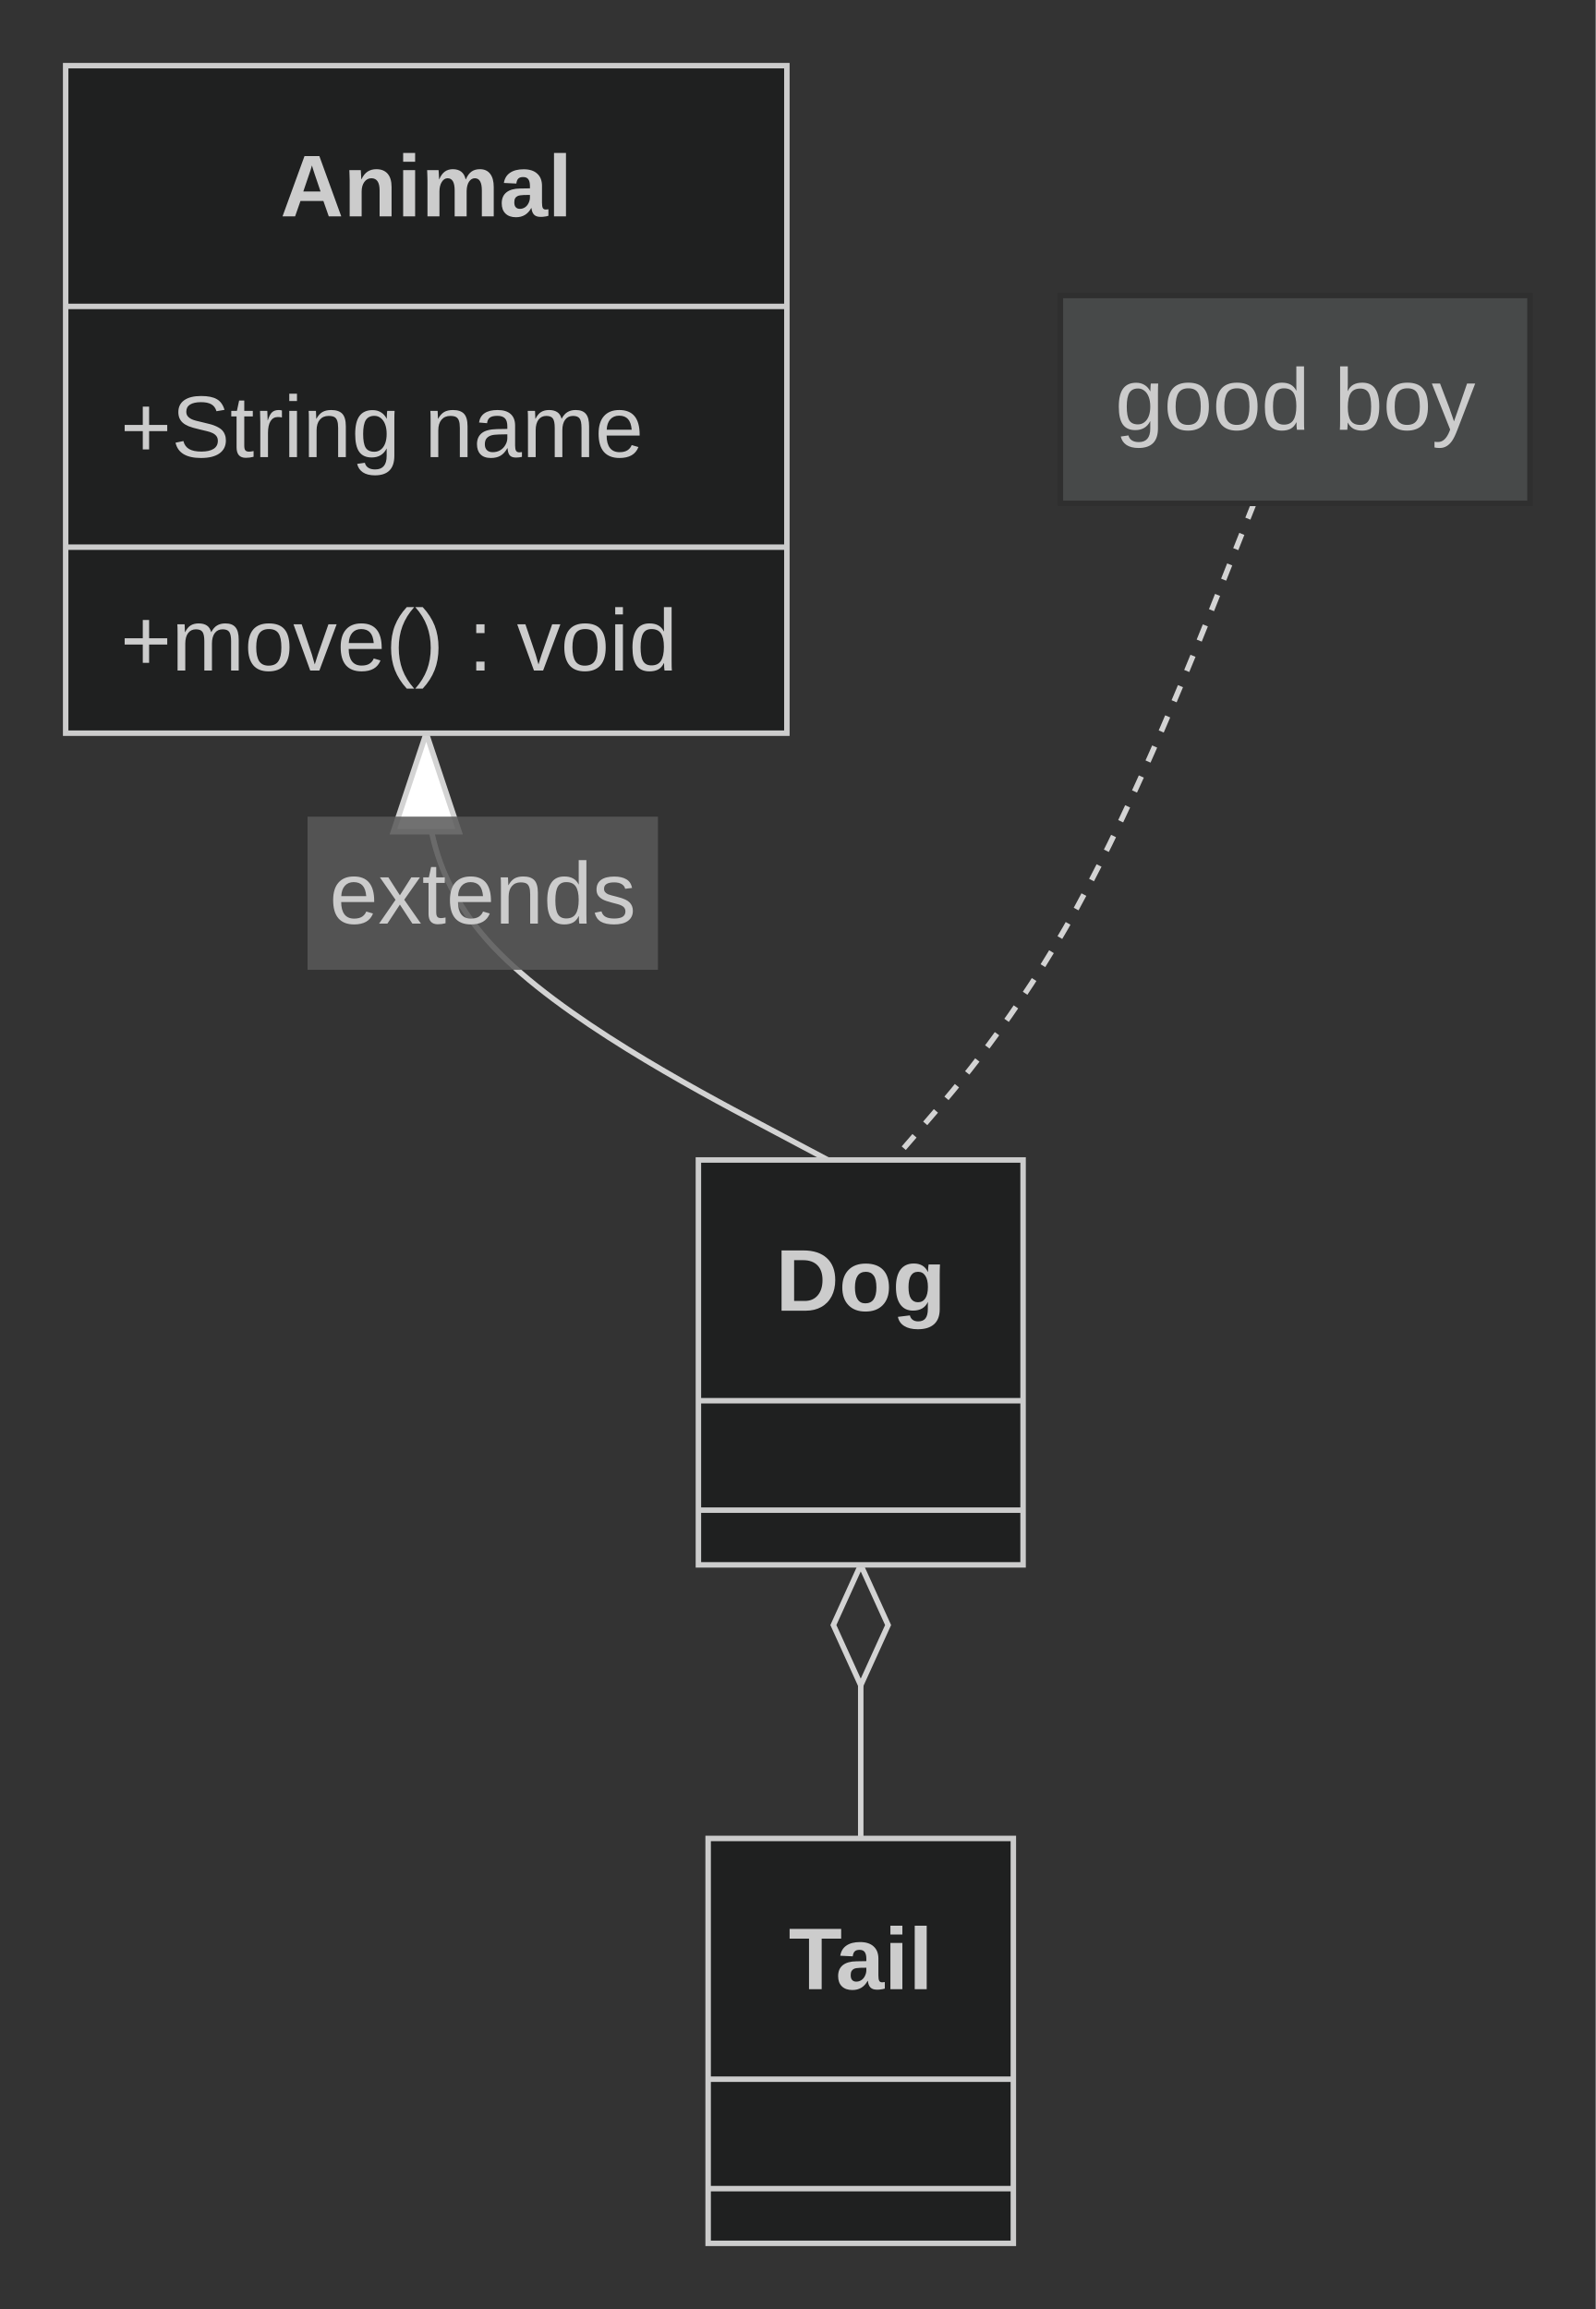
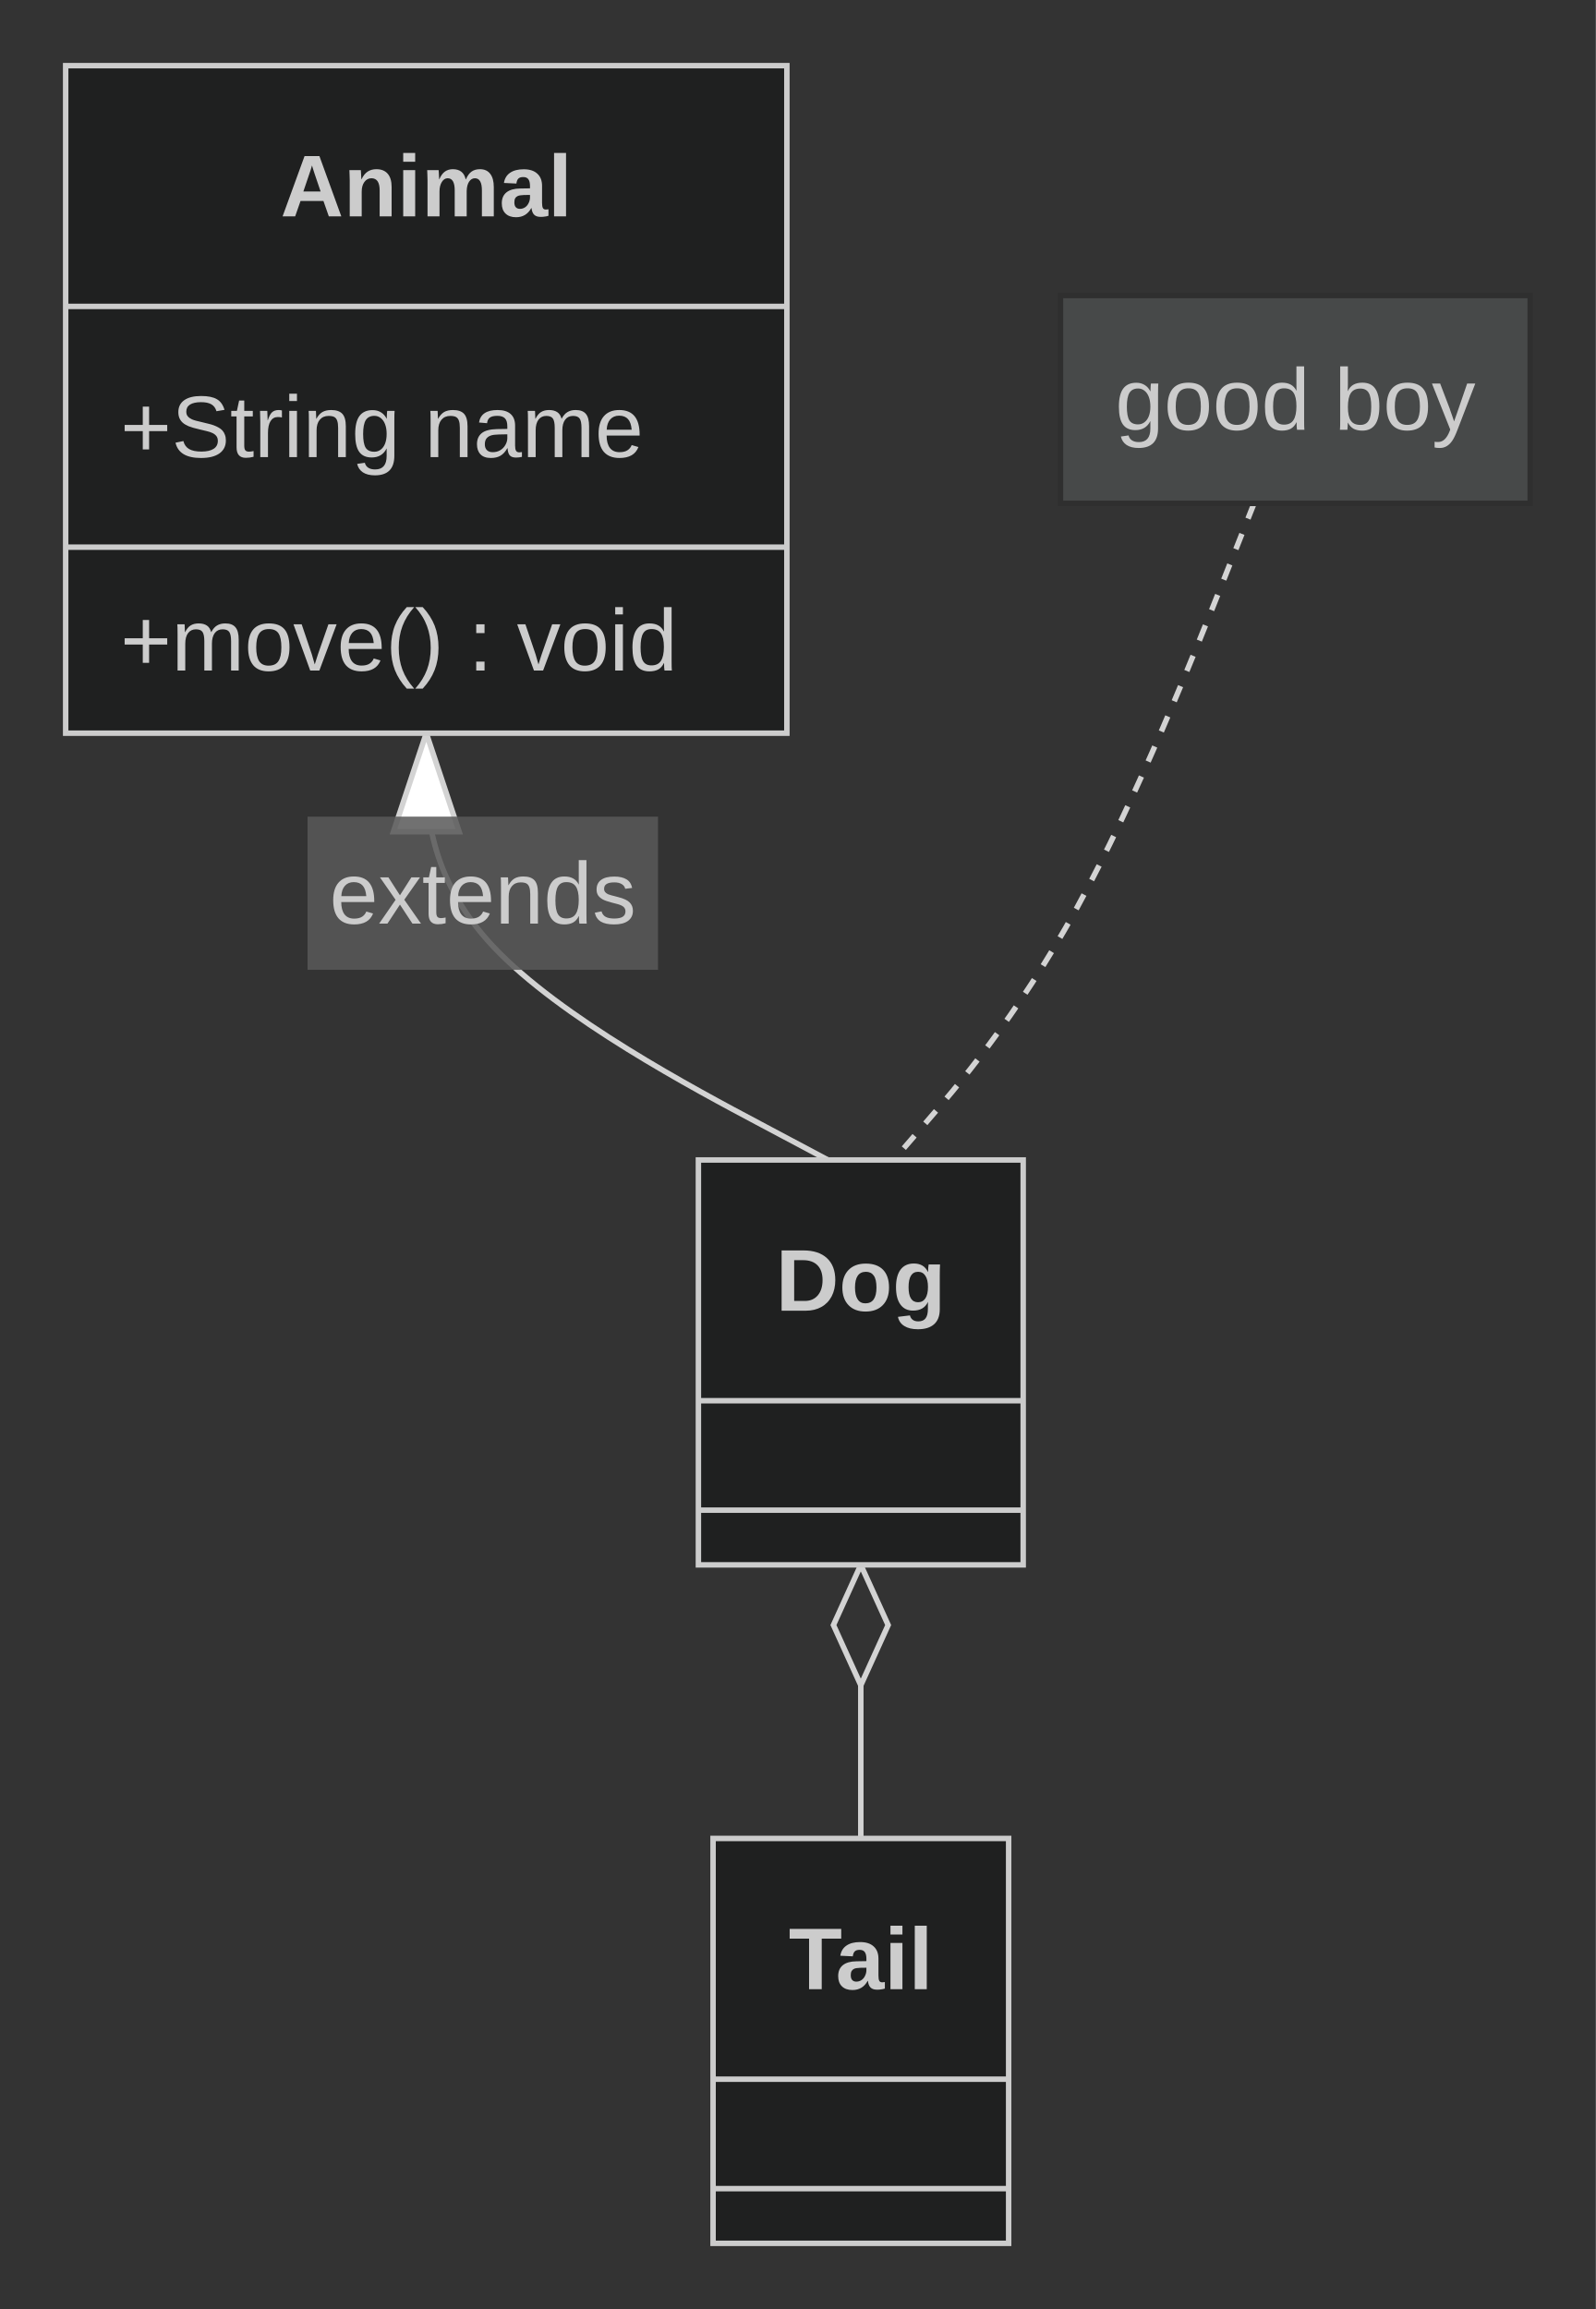
- <svg xmlns="http://www.w3.org/2000/svg" id="mermaid" class="classDiagram" width="291.63" height="422" viewBox="-77.9 -12 291.63 422" role="graphics-document document" aria-roledescription="classDiagram">
+ <svg xmlns="http://www.w3.org/2000/svg" id="mermaid" class="classDiagram" width="291.66" height="422" viewBox="-77.91 -12 291.66 422" role="graphics-document document" aria-roledescription="classDiagram">
  <style>#mermaid{font-family:"trebuchet ms",verdana,arial,sans-serif;font-size:16px;fill:#333;}#mermaid .cls{fill:#ECECFF;stroke:#9370DB;stroke-width:1px;}#mermaid .div{stroke:#9370DB;stroke-width:1px;}#mermaid .rel{fill:none;stroke:#333;stroke-width:1px;}#mermaid .rel.dot{stroke-dasharray:3,3;}#mermaid .lbl{fill:#e8e8e8;opacity:0.85;}#mermaid .card{font-size:13px;}#mermaid .ns{fill:#ffffde;stroke:#aaaa33;stroke-width:1px;}#mermaid .note{fill:#fff5ad;stroke:#aaaa33;stroke-width:1px;}#mermaid .static{text-decoration:underline;}#mermaid .abstract{font-style:italic;}#mermaid .title{font-weight:bold;}#mermaid .ann{font-size:14px;}#mermaid{fill:#ccc;}#mermaid .cls{fill:#1f2020;}#mermaid .cls,#mermaid .cdiv{stroke:#cccccc;}#mermaid .rel{stroke:lightgrey;}#mermaid .note{fill:hsl(180, 1.587%, 28.353%);}#mermaid .cls{fill:#1f2020;}#mermaid .cls,#mermaid .div{stroke:#ccc;}#mermaid marker path{stroke:lightgrey;}#mermaid .lbl{fill:hsl(0, 0%, 34.412%);}#mermaid .ns{fill:hsl(180, 1.587%, 28.353%);}#mermaid .ns{stroke:rgba(255, 255, 255, 0.25);}#mermaid .note{stroke:hsl(180, 0%, 18.353%);}#mermaid text{fill:#ccc;}</style>
-   <rect x="-77.9" y="-12" width="291.63" height="422" fill="#333" />
+   <rect x="-77.91" y="-12" width="291.66" height="422" fill="#333" />
  <defs>
    <marker id="cl-ext-s" viewBox="0 0 20 14" refX="1" refY="7" markerWidth="20" markerHeight="14" markerUnits="userSpaceOnUse" orient="auto">
      <path d="M1,7 L19,1 L19,13 z" fill="#fff" stroke="#333" />
    </marker>
    <marker id="cl-ext-e" viewBox="0 0 20 14" refX="19" refY="7" markerWidth="20" markerHeight="14" markerUnits="userSpaceOnUse" orient="auto">
      <path d="M19,7 L1,1 L1,13 z" fill="#fff" stroke="#333" />
    </marker>
    <marker id="cl-comp-s" viewBox="0 0 24 12" refX="1" refY="6" markerWidth="24" markerHeight="12" markerUnits="userSpaceOnUse" orient="auto">
      <path d="M1,6 L12,1 L23,6 L12,11 z" fill="#333" stroke="#333" />
    </marker>
    <marker id="cl-comp-e" viewBox="0 0 24 12" refX="23" refY="6" markerWidth="24" markerHeight="12" markerUnits="userSpaceOnUse" orient="auto">
      <path d="M1,6 L12,1 L23,6 L12,11 z" fill="#333" stroke="#333" />
    </marker>
    <marker id="cl-agg-s" viewBox="0 0 24 12" refX="1" refY="6" markerWidth="24" markerHeight="12" markerUnits="userSpaceOnUse" orient="auto">
      <path d="M1,6 L12,1 L23,6 L12,11 z" fill="#fff" stroke="#333" />
    </marker>
    <marker id="cl-agg-e" viewBox="0 0 24 12" refX="23" refY="6" markerWidth="24" markerHeight="12" markerUnits="userSpaceOnUse" orient="auto">
      <path d="M1,6 L12,1 L23,6 L12,11 z" fill="#fff" stroke="#333" />
    </marker>
    <marker id="cl-arrow-s" viewBox="0 0 12 12" refX="1" refY="6" markerWidth="12" markerHeight="12" markerUnits="userSpaceOnUse" orient="auto">
      <path d="M11,1 L1,6 L11,11" fill="none" stroke="#333" stroke-width="1.3" />
    </marker>
    <marker id="cl-arrow-e" viewBox="0 0 12 12" refX="11" refY="6" markerWidth="12" markerHeight="12" markerUnits="userSpaceOnUse" orient="auto">
      <path d="M1,1 L11,6 L1,11" fill="none" stroke="#333" stroke-width="1.3" />
    </marker>
    <marker id="cl-lolli-s" viewBox="0 0 14 14" refX="1" refY="7" markerWidth="14" markerHeight="14" markerUnits="userSpaceOnUse" orient="auto">
      <circle cx="7" cy="7" r="6" fill="#fff" stroke="#333" />
    </marker>
    <marker id="cl-lolli-e" viewBox="0 0 14 14" refX="13" refY="7" markerWidth="14" markerHeight="14" markerUnits="userSpaceOnUse" orient="auto">
      <circle cx="7" cy="7" r="6" fill="#fff" stroke="#333" />
    </marker>
  </defs>
-   <path class="rel" d="M0,122L0,128.5C0,135 0,148 12.23,161C24.47,174 48.94,187 61.17,193.5L73.41,200" marker-start="url(#cl-ext-s)" />
-   <rect class="lbl" x="-21.69" y="137.25" width="64.03" height="28" />
+   <path class="rel" d="M0,122L0,128.5C0,135 0,148 12.24,161C24.47,174 48.94,187 61.18,193.5L73.41,200" marker-start="url(#cl-ext-s)" />
+   <rect class="lbl" x="-21.7" y="137.25" width="64.05" height="28" />
  <text x="10.32" y="151.25" text-anchor="middle" dominant-baseline="central">extends</text>
  <path class="rel" d="M79.41,274L79.41,324" marker-start="url(#cl-comp-s)" />
-   <path class="rel dot" d="M151.27,80L145.91,93.5C140.55,107 129.83,134 118.85,154C107.88,174 96.64,187 91.03,193.5L85.41,200" />
-   <rect class="cls" x="-65.9" y="0" width="131.81" height="122" />
+   <path class="rel dot" d="M151.28,80L145.92,93.5C140.56,107 129.84,134 118.86,154C107.89,174 96.65,187 91.03,193.5L85.41,200" />
+   <rect class="cls" x="-65.91" y="0" width="131.81" height="122" />
  <text class="title" x="0" y="22" text-anchor="middle" dominant-baseline="central">Animal</text>
-   <line class="div" x1="-65.9" y1="44" x2="65.9" y2="44" />
-   <text x="-55.9" y="66" text-anchor="start" dominant-baseline="central">+String name</text>
-   <line class="div" x1="-65.9" y1="88" x2="65.9" y2="88" />
-   <text x="-55.9" y="105" text-anchor="start" dominant-baseline="central">+move() : void</text>
-   <rect class="cls" x="49.74" y="200" width="59.34" height="74" />
+   <line class="div" x1="-65.91" y1="44" x2="65.91" y2="44" />
+   <text x="-55.91" y="66" text-anchor="start" dominant-baseline="central">+String name</text>
+   <line class="div" x1="-65.91" y1="88" x2="65.91" y2="88" />
+   <text x="-55.91" y="105" text-anchor="start" dominant-baseline="central">+move() : void</text>
+   <rect class="cls" x="49.73" y="200" width="59.36" height="74" />
  <text class="title" x="79.41" y="222" text-anchor="middle" dominant-baseline="central">Dog</text>
-   <line class="div" x1="49.74" y1="244" x2="109.08" y2="244" />
-   <line class="div" x1="49.74" y1="264" x2="109.08" y2="264" />
-   <rect class="cls" x="51.52" y="324" width="55.78" height="74" />
+   <line class="div" x1="49.73" y1="244" x2="109.09" y2="244" />
+   <line class="div" x1="49.73" y1="264" x2="109.09" y2="264" />
+   <rect class="cls" x="52.41" y="324" width="54.02" height="74" />
  <text class="title" x="79.41" y="346" text-anchor="middle" dominant-baseline="central">Tail</text>
-   <line class="div" x1="51.52" y1="368" x2="107.3" y2="368" />
-   <line class="div" x1="51.52" y1="388" x2="107.3" y2="388" />
-   <rect class="note" x="115.9" y="42" width="85.82" height="38" />
-   <text x="158.82" y="61" text-anchor="middle" dominant-baseline="central">good boy</text>
+   <line class="div" x1="52.41" y1="368" x2="106.42" y2="368" />
+   <line class="div" x1="52.41" y1="388" x2="106.42" y2="388" />
+   <rect class="note" x="115.91" y="42" width="85.84" height="38" />
+   <text x="158.83" y="61" text-anchor="middle" dominant-baseline="central">good boy</text>
</svg>
